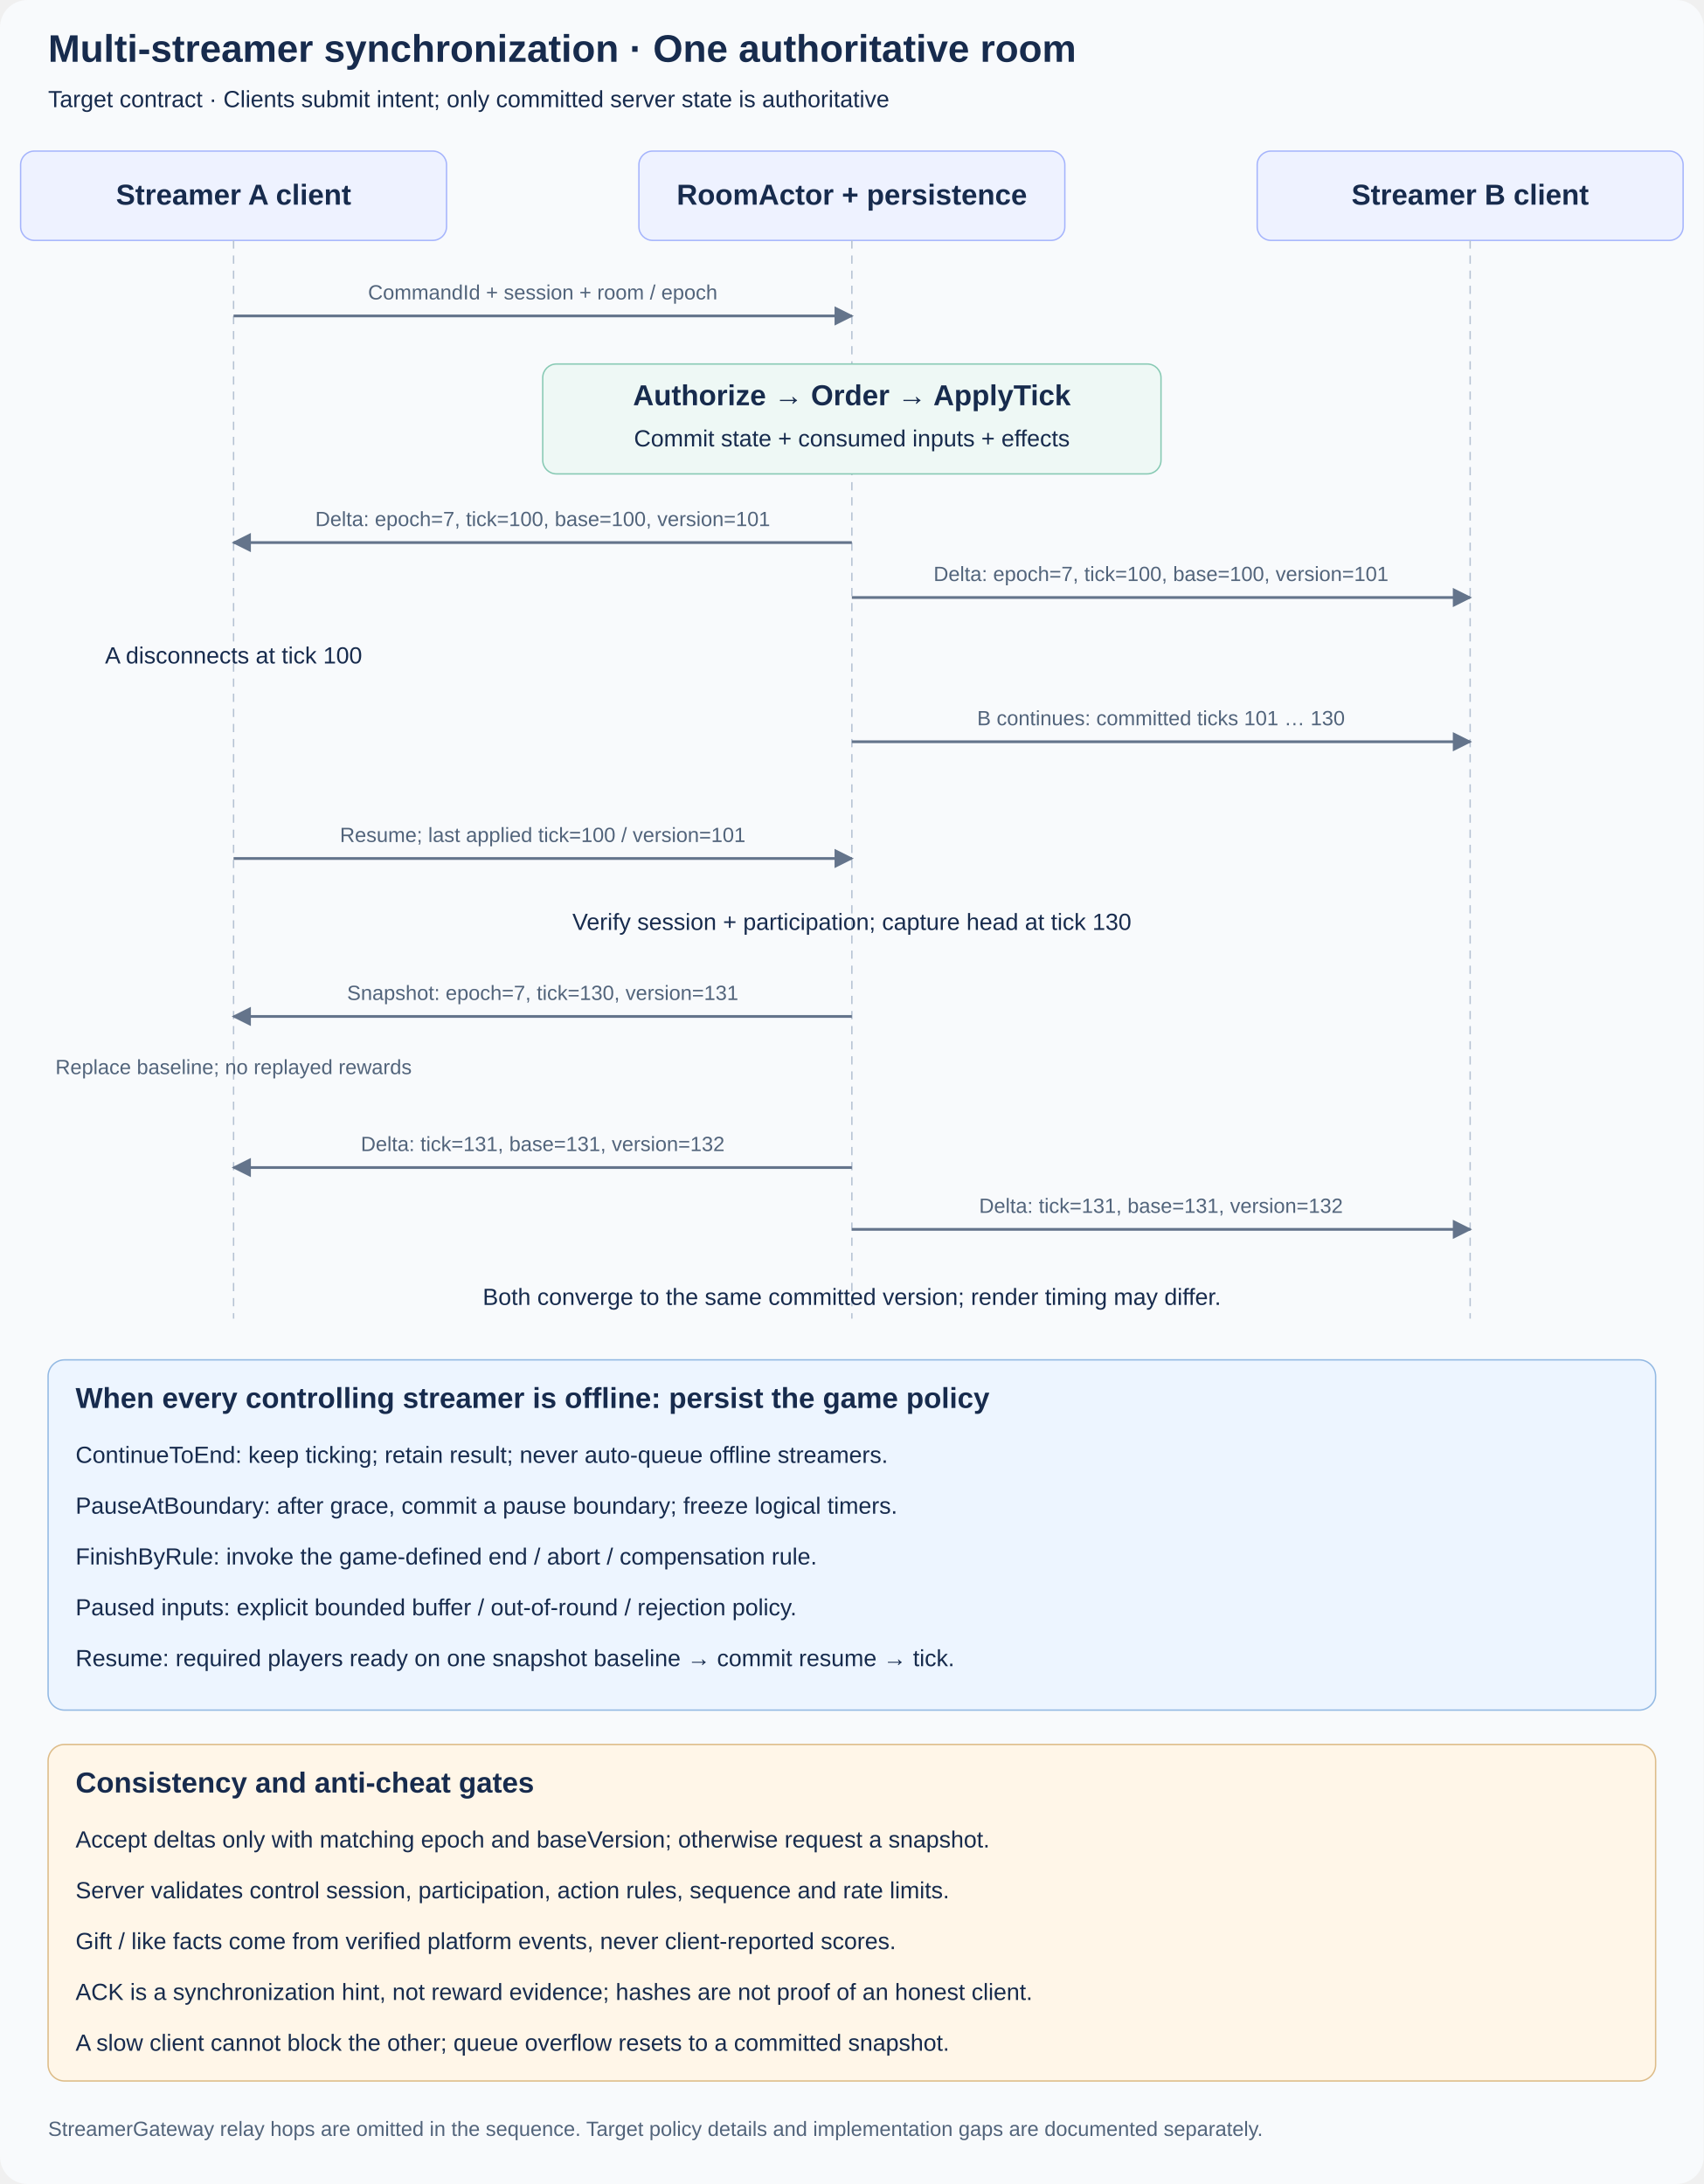
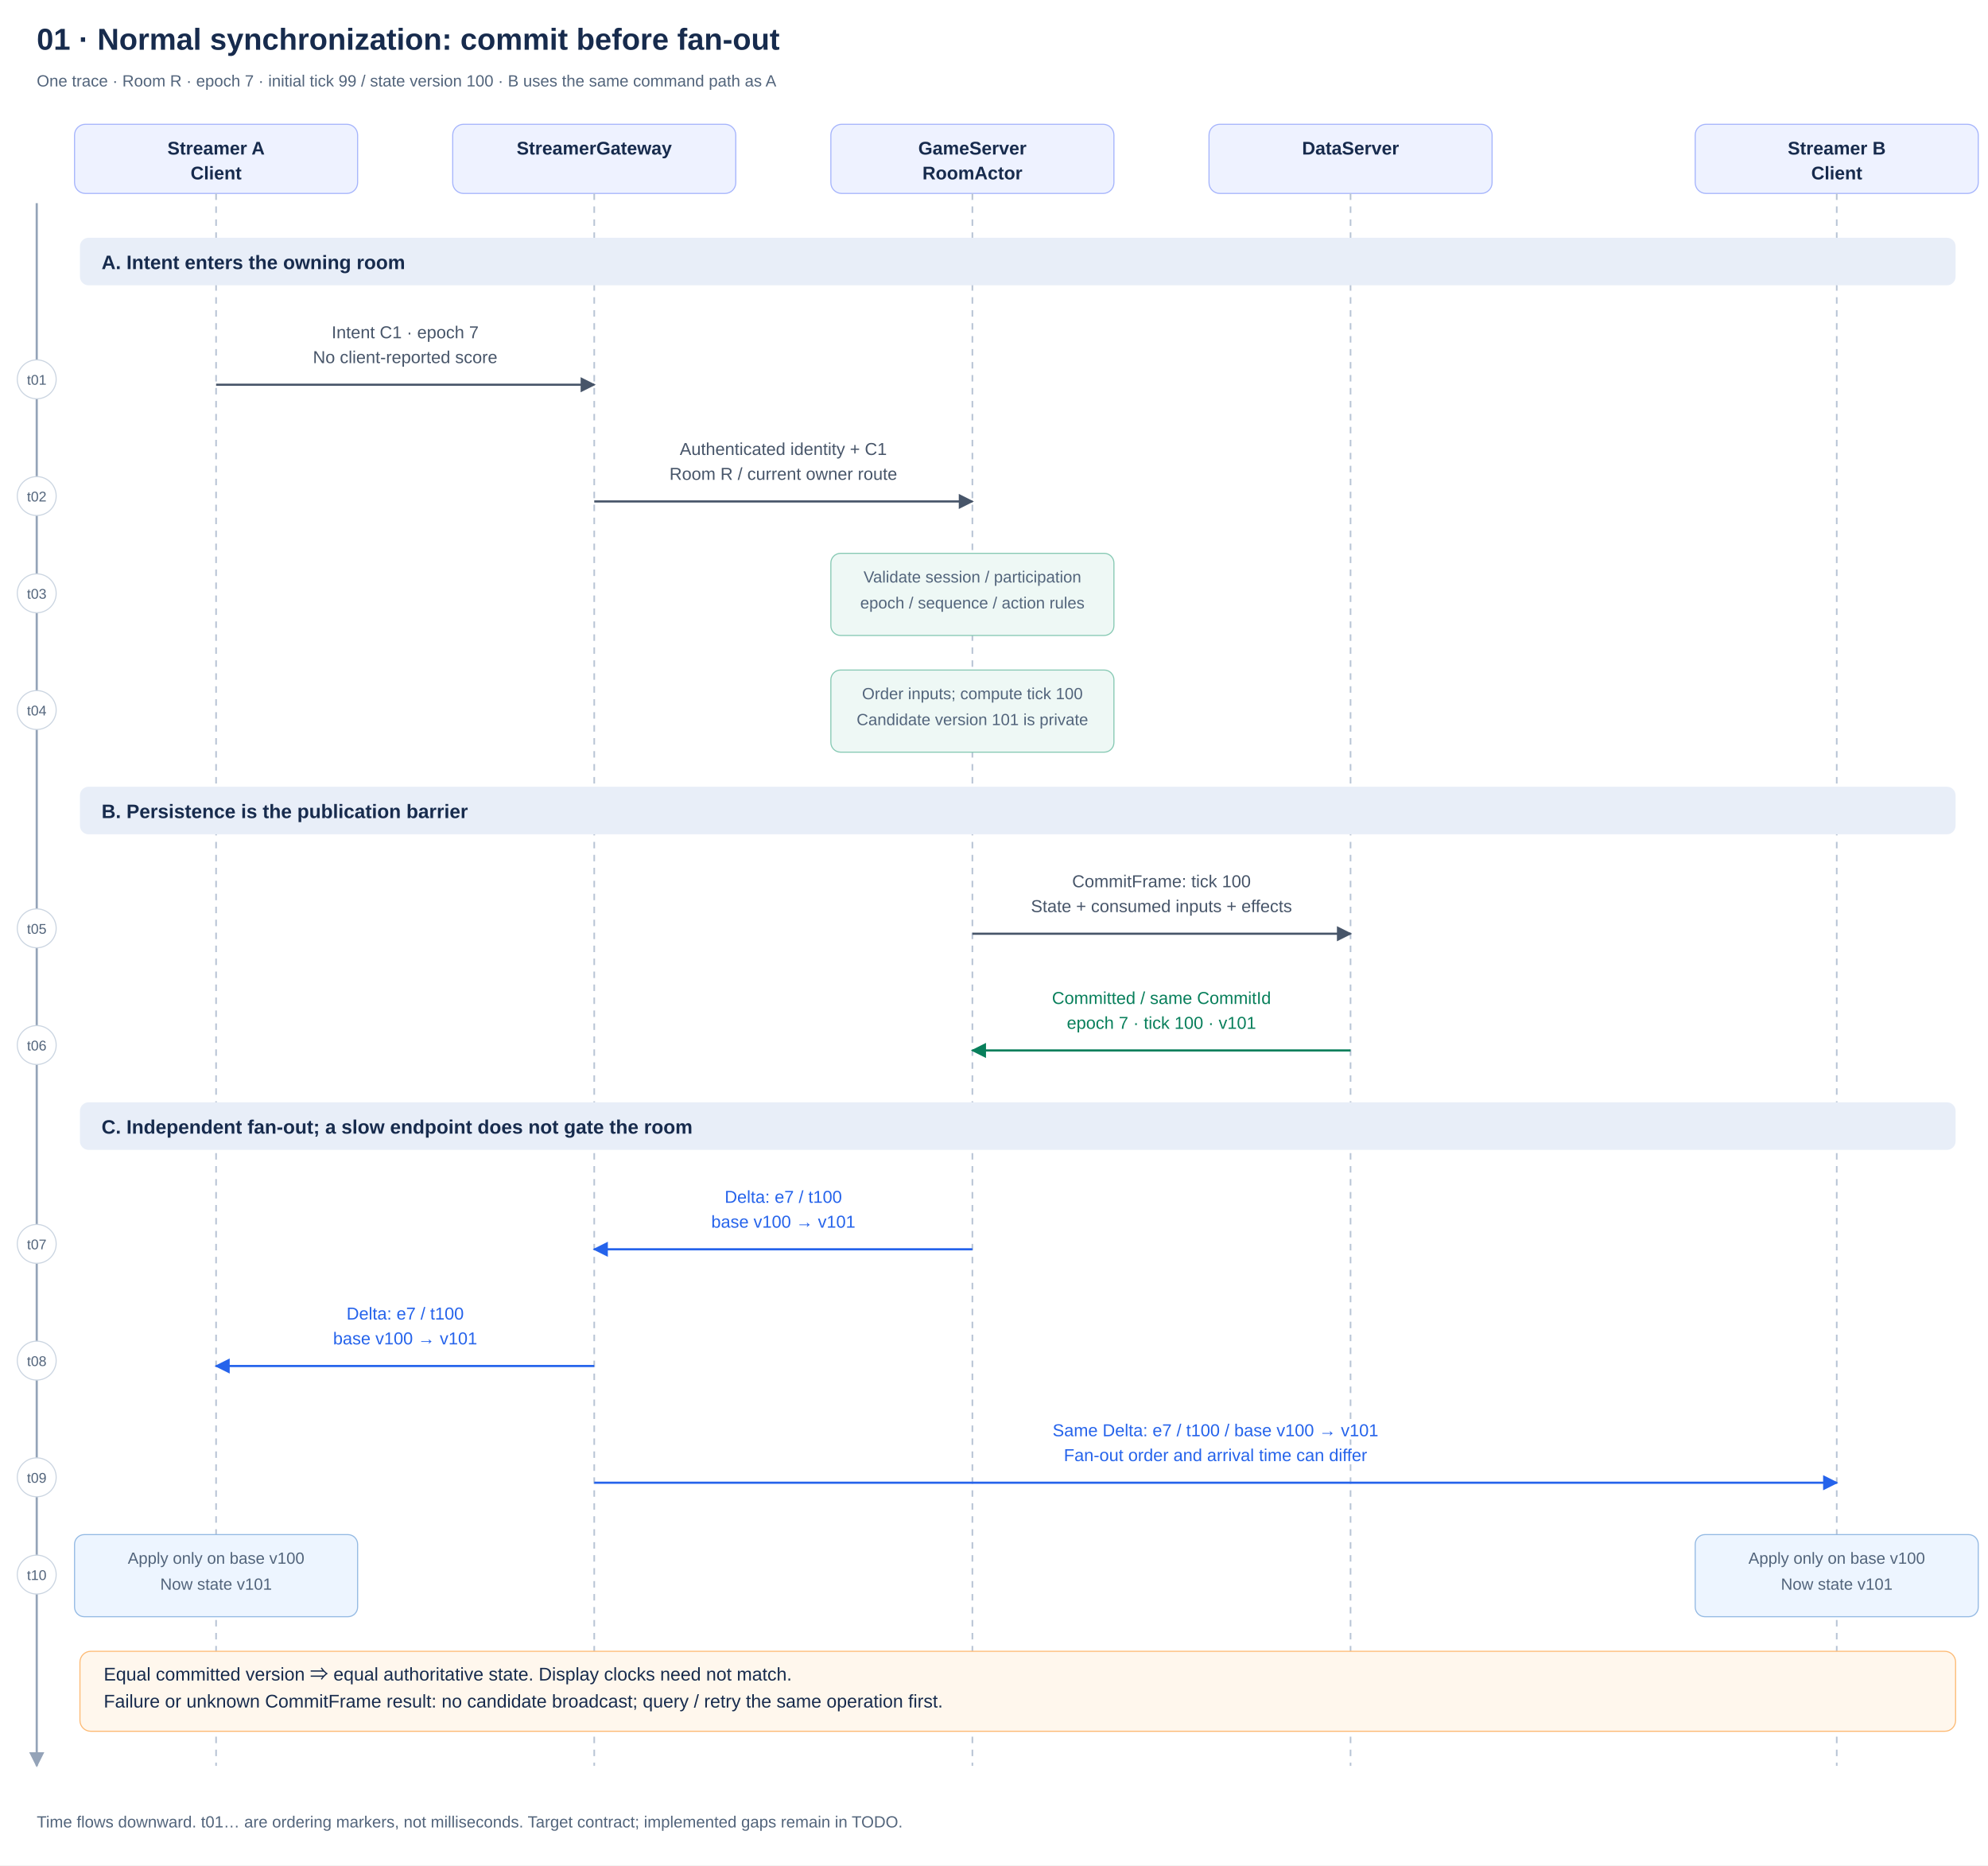
- <svg xmlns="http://www.w3.org/2000/svg" width="1240" height="1590" viewBox="0 0 1240 1590" role="img" aria-labelledby="title desc">
+ <svg xmlns="http://www.w3.org/2000/svg" width="1840" height="1726" viewBox="0 0 1840 1726" role="img" aria-labelledby="title desc" xml:lang="en">
  <defs>
    <marker id="arrow" viewBox="0 0 10 10" refX="9" refY="5" markerWidth="7" markerHeight="7" orient="auto">
-       <path d="M0 0 L10 5 L0 10Z" fill="#64748b" />
+       <path d="M0 0 L10 5 L0 10Z" fill="context-stroke" />
    </marker>
  </defs>
-   <style>text{font-family:Arial,"Noto Sans CJK SC","Microsoft YaHei",sans-serif;fill:#172b4d}.title{font-size:28px;font-weight:700}.name{font-size:21px;font-weight:700}.body{font-size:17px}.small{font-size:15px;fill:#52647b}.edge{fill:none;stroke:#64748b;stroke-width:2;marker-end:url(#arrow)}</style>
-   <rect width="1240" height="1590" rx="20" fill="#f8fafc" />
-   <text x="35" y="45" class="title" text-anchor="start">Multi-streamer synchronization · One authoritative room</text>
-   <text x="35" y="78" class="body" text-anchor="start">Target contract · Clients submit intent; only committed server state is authoritative</text>
-   <rect x="15" y="110" width="310" height="65" rx="10" fill="#eef2ff" stroke="#a5b4fc" />
-   <text x="170" y="149" class="name" text-anchor="middle">Streamer A client</text>
-   <path d="M170 175 V960" fill="none" stroke="#b5c2d3" stroke-dasharray="6 5" />
-   <rect x="465" y="110" width="310" height="65" rx="10" fill="#eef2ff" stroke="#a5b4fc" />
-   <text x="620" y="149" class="name" text-anchor="middle">RoomActor + persistence</text>
-   <path d="M620 175 V960" fill="none" stroke="#b5c2d3" stroke-dasharray="6 5" />
-   <rect x="915" y="110" width="310" height="65" rx="10" fill="#eef2ff" stroke="#a5b4fc" />
-   <text x="1070" y="149" class="name" text-anchor="middle">Streamer B client</text>
-   <path d="M1070 175 V960" fill="none" stroke="#b5c2d3" stroke-dasharray="6 5" />
-   <path d="M170 230 L620 230" class="edge" />
-   <text x="395.0" y="218" class="small" text-anchor="middle">CommandId + session + room / epoch</text>
-   <rect x="395" y="265" width="450" height="80" rx="10" fill="#eef8f5" stroke="#86c9b3" />
-   <text x="620" y="295" class="name" text-anchor="middle">Authorize → Order → ApplyTick</text>
-   <text x="620" y="325" class="body" text-anchor="middle">Commit state + consumed inputs + effects</text>
-   <path d="M620 395 L170 395" class="edge" />
-   <text x="395.0" y="383" class="small" text-anchor="middle">Delta: epoch=7, tick=100, base=100, version=101</text>
-   <path d="M620 435 L1070 435" class="edge" />
-   <text x="845.0" y="423" class="small" text-anchor="middle">Delta: epoch=7, tick=100, base=100, version=101</text>
-   <text x="170" y="483" class="body" text-anchor="middle">A disconnects at tick 100</text>
-   <path d="M620 540 L1070 540" class="edge" />
-   <text x="845.0" y="528" class="small" text-anchor="middle">B continues: committed ticks 101 … 130</text>
-   <path d="M170 625 L620 625" class="edge" />
-   <text x="395.0" y="613" class="small" text-anchor="middle">Resume; last applied tick=100 / version=101</text>
-   <text x="620" y="677" class="body" text-anchor="middle">Verify session + participation; capture head at tick 130</text>
-   <path d="M620 740 L170 740" class="edge" />
-   <text x="395.0" y="728" class="small" text-anchor="middle">Snapshot: epoch=7, tick=130, version=131</text>
-   <text x="170" y="782" class="small" text-anchor="middle">Replace baseline; no replayed rewards</text>
-   <path d="M620 850 L170 850" class="edge" />
-   <text x="395.0" y="838" class="small" text-anchor="middle">Delta: tick=131, base=131, version=132</text>
-   <path d="M620 895 L1070 895" class="edge" />
-   <text x="845.0" y="883" class="small" text-anchor="middle">Delta: tick=131, base=131, version=132</text>
-   <text x="620" y="950" class="body" text-anchor="middle">Both converge to the same committed version; render timing may differ.</text>
-   <rect x="35" y="990" width="1170" height="255" rx="12" fill="#edf5ff" stroke="#93b9e3" />
-   <text x="55" y="1025" class="name" text-anchor="start">When every controlling streamer is offline: persist the game policy</text>
-   <text x="55" y="1065" class="body" text-anchor="start">ContinueToEnd: keep ticking; retain result; never auto-queue offline streamers.</text>
-   <text x="55" y="1102" class="body" text-anchor="start">PauseAtBoundary: after grace, commit a pause boundary; freeze logical timers.</text>
-   <text x="55" y="1139" class="body" text-anchor="start">FinishByRule: invoke the game-defined end / abort / compensation rule.</text>
-   <text x="55" y="1176" class="body" text-anchor="start">Paused inputs: explicit bounded buffer / out-of-round / rejection policy.</text>
-   <text x="55" y="1213" class="body" text-anchor="start">Resume: required players ready on one snapshot baseline → commit resume → tick.</text>
-   <rect x="35" y="1270" width="1170" height="245" rx="12" fill="#fff6e8" stroke="#ddbc88" />
-   <text x="55" y="1305" class="name" text-anchor="start">Consistency and anti-cheat gates</text>
-   <text x="55" y="1345" class="body" text-anchor="start">Accept deltas only with matching epoch and baseVersion; otherwise request a snapshot.</text>
-   <text x="55" y="1382" class="body" text-anchor="start">Server validates control session, participation, action rules, sequence and rate limits.</text>
-   <text x="55" y="1419" class="body" text-anchor="start">Gift / like facts come from verified platform events, never client-reported scores.</text>
-   <text x="55" y="1456" class="body" text-anchor="start">ACK is a synchronization hint, not reward evidence; hashes are not proof of an honest client.</text>
-   <text x="55" y="1493" class="body" text-anchor="start">A slow client cannot block the other; queue overflow resets to a committed snapshot.</text>
-   <text x="35" y="1555" class="small" text-anchor="start">StreamerGateway relay hops are omitted in the sequence. Target policy details and implementation gaps are documented separately.</text>
+   <style>text{font-family:Arial,'Noto Sans CJK SC','Microsoft YaHei',sans-serif;fill:#172b4d}.title{font-size:28px;font-weight:700}.head{font-size:17px;font-weight:700}.body{font-size:17px}.msg{font-size:16px;paint-order:stroke;stroke:#fff;stroke-width:6px;stroke-linejoin:round}.small{font-size:15px;fill:#52647b}.phase{font-size:18px;font-weight:700}.time{font-size:13px;fill:#52647b}.life{stroke:#b8c4d5;stroke-dasharray:6 6;stroke-width:1.5}.wire{fill:none;stroke-width:2;marker-end:url(#arrow)}</style>
+   <rect width="1840" height="1726" fill="#fff" />
+   <text x="34" y="46" class="title">01 · Normal synchronization: commit before fan-out</text>
+   <text x="34" y="80" class="small">One trace · Room R · epoch 7 · initial tick 99 / state version 100 · B uses the same command path as A</text>
+   <path d="M34 188 V1634" class="wire" style="stroke:#94a3b8" />
+   <rect x="69" y="115" width="262" height="64" rx="10" fill="#eef2ff" stroke="#a5b4fc" />
+   <text x="200" y="143" class="head" text-anchor="middle">Streamer A</text>
+   <text x="200" y="166" class="head" text-anchor="middle">Client</text>
+   <path d="M200 179 V1634" class="life" />
+   <rect x="419" y="115" width="262" height="64" rx="10" fill="#eef2ff" stroke="#a5b4fc" />
+   <text x="550" y="143" class="head" text-anchor="middle">StreamerGateway</text>
+   <path d="M550 179 V1634" class="life" />
+   <rect x="769" y="115" width="262" height="64" rx="10" fill="#eef2ff" stroke="#a5b4fc" />
+   <text x="900" y="143" class="head" text-anchor="middle">GameServer</text>
+   <text x="900" y="166" class="head" text-anchor="middle">RoomActor</text>
+   <path d="M900 179 V1634" class="life" />
+   <rect x="1119" y="115" width="262" height="64" rx="10" fill="#eef2ff" stroke="#a5b4fc" />
+   <text x="1250" y="143" class="head" text-anchor="middle">DataServer</text>
+   <path d="M1250 179 V1634" class="life" />
+   <rect x="1569" y="115" width="262" height="64" rx="10" fill="#eef2ff" stroke="#a5b4fc" />
+   <text x="1700" y="143" class="head" text-anchor="middle">Streamer B</text>
+   <text x="1700" y="166" class="head" text-anchor="middle">Client</text>
+   <path d="M1700 179 V1634" class="life" />
+   <rect x="74" y="220" width="1736" height="44" rx="8" fill="#e8eef8" />
+   <text x="94" y="249" class="phase" text-anchor="start">A. Intent enters the owning room</text>
+   <circle cx="34" cy="351" r="18" fill="#fff" stroke="#cbd5e1" />
+   <text x="34" y="356" class="time" text-anchor="middle">t01</text>
+   <path d="M200 356 H550" class="wire" style="stroke:#475569" />
+   <text x="375.0" y="313" class="msg" text-anchor="middle" style="fill:#475569">Intent C1 · epoch 7</text>
+   <text x="375.0" y="336" class="msg" text-anchor="middle" style="fill:#475569">No client-reported score</text>
+   <circle cx="34" cy="459" r="18" fill="#fff" stroke="#cbd5e1" />
+   <text x="34" y="464" class="time" text-anchor="middle">t02</text>
+   <path d="M550 464 H900" class="wire" style="stroke:#475569" />
+   <text x="725.0" y="421" class="msg" text-anchor="middle" style="fill:#475569">Authenticated identity + C1</text>
+   <text x="725.0" y="444" class="msg" text-anchor="middle" style="fill:#475569">Room R / current owner route</text>
+   <circle cx="34" cy="549.0" r="18" fill="#fff" stroke="#cbd5e1" />
+   <text x="34" y="554.0" class="time" text-anchor="middle">t03</text>
+   <rect x="769" y="512" width="262" height="76" rx="9" fill="#eef8f5" stroke="#86c9b3" />
+   <text x="900" y="539" class="small" text-anchor="middle">Validate session / participation</text>
+   <text x="900" y="563" class="small" text-anchor="middle">epoch / sequence / action rules</text>
+   <circle cx="34" cy="657.0" r="18" fill="#fff" stroke="#cbd5e1" />
+   <text x="34" y="662.0" class="time" text-anchor="middle">t04</text>
+   <rect x="769" y="620" width="262" height="76" rx="9" fill="#eef8f5" stroke="#86c9b3" />
+   <text x="900" y="647" class="small" text-anchor="middle">Order inputs; compute tick 100</text>
+   <text x="900" y="671" class="small" text-anchor="middle">Candidate version 101 is private</text>
+   <rect x="74" y="728" width="1736" height="44" rx="8" fill="#e8eef8" />
+   <text x="94" y="757" class="phase" text-anchor="start">B. Persistence is the publication barrier</text>
+   <circle cx="34" cy="859" r="18" fill="#fff" stroke="#cbd5e1" />
+   <text x="34" y="864" class="time" text-anchor="middle">t05</text>
+   <path d="M900 864 H1250" class="wire" style="stroke:#475569" />
+   <text x="1075.0" y="821" class="msg" text-anchor="middle" style="fill:#475569">CommitFrame: tick 100</text>
+   <text x="1075.0" y="844" class="msg" text-anchor="middle" style="fill:#475569">State + consumed inputs + effects</text>
+   <circle cx="34" cy="967" r="18" fill="#fff" stroke="#cbd5e1" />
+   <text x="34" y="972" class="time" text-anchor="middle">t06</text>
+   <path d="M1250 972 H900" class="wire" style="stroke:#087f5b" />
+   <text x="1075.0" y="929" class="msg" text-anchor="middle" style="fill:#087f5b">Committed / same CommitId</text>
+   <text x="1075.0" y="952" class="msg" text-anchor="middle" style="fill:#087f5b">epoch 7 · tick 100 · v101</text>
+   <rect x="74" y="1020" width="1736" height="44" rx="8" fill="#e8eef8" />
+   <text x="94" y="1049" class="phase" text-anchor="start">C. Independent fan-out; a slow endpoint does not gate the room</text>
+   <circle cx="34" cy="1151" r="18" fill="#fff" stroke="#cbd5e1" />
+   <text x="34" y="1156" class="time" text-anchor="middle">t07</text>
+   <path d="M900 1156 H550" class="wire" style="stroke:#2563eb" />
+   <text x="725.0" y="1113" class="msg" text-anchor="middle" style="fill:#2563eb">Delta: e7 / t100</text>
+   <text x="725.0" y="1136" class="msg" text-anchor="middle" style="fill:#2563eb">base v100 → v101</text>
+   <circle cx="34" cy="1259" r="18" fill="#fff" stroke="#cbd5e1" />
+   <text x="34" y="1264" class="time" text-anchor="middle">t08</text>
+   <path d="M550 1264 H200" class="wire" style="stroke:#2563eb" />
+   <text x="375.0" y="1221" class="msg" text-anchor="middle" style="fill:#2563eb">Delta: e7 / t100</text>
+   <text x="375.0" y="1244" class="msg" text-anchor="middle" style="fill:#2563eb">base v100 → v101</text>
+   <circle cx="34" cy="1367" r="18" fill="#fff" stroke="#cbd5e1" />
+   <text x="34" y="1372" class="time" text-anchor="middle">t09</text>
+   <path d="M550 1372 H1700" class="wire" style="stroke:#2563eb" />
+   <text x="1125.0" y="1329" class="msg" text-anchor="middle" style="fill:#2563eb">Same Delta: e7 / t100 / base v100 → v101</text>
+   <text x="1125.0" y="1352" class="msg" text-anchor="middle" style="fill:#2563eb">Fan-out order and arrival time can differ</text>
+   <circle cx="34" cy="1457.0" r="18" fill="#fff" stroke="#cbd5e1" />
+   <text x="34" y="1462.0" class="time" text-anchor="middle">t10</text>
+   <rect x="69" y="1420" width="262" height="76" rx="9" fill="#edf5ff" stroke="#93b9e3" />
+   <text x="200" y="1447" class="small" text-anchor="middle">Apply only on base v100</text>
+   <text x="200" y="1471" class="small" text-anchor="middle">Now state v101</text>
+   <rect x="1569" y="1420" width="262" height="76" rx="9" fill="#edf5ff" stroke="#93b9e3" />
+   <text x="1700" y="1447" class="small" text-anchor="middle">Apply only on base v100</text>
+   <text x="1700" y="1471" class="small" text-anchor="middle">Now state v101</text>
+   <rect x="74" y="1528" width="1736" height="74" rx="10" fill="#fff7ed" stroke="#fdba74" />
+   <text x="96" y="1555" class="body" text-anchor="start">Equal committed version ⇒ equal authoritative state. Display clocks need not match.</text>
+   <text x="96" y="1580" class="body" text-anchor="start">Failure or unknown CommitFrame result: no candidate broadcast; query / retry the same operation first.</text>
+   <text x="34" y="1691" class="small">Time flows downward. t01… are ordering markers, not milliseconds. Target contract; implemented gaps remain in TODO.</text>
</svg>
